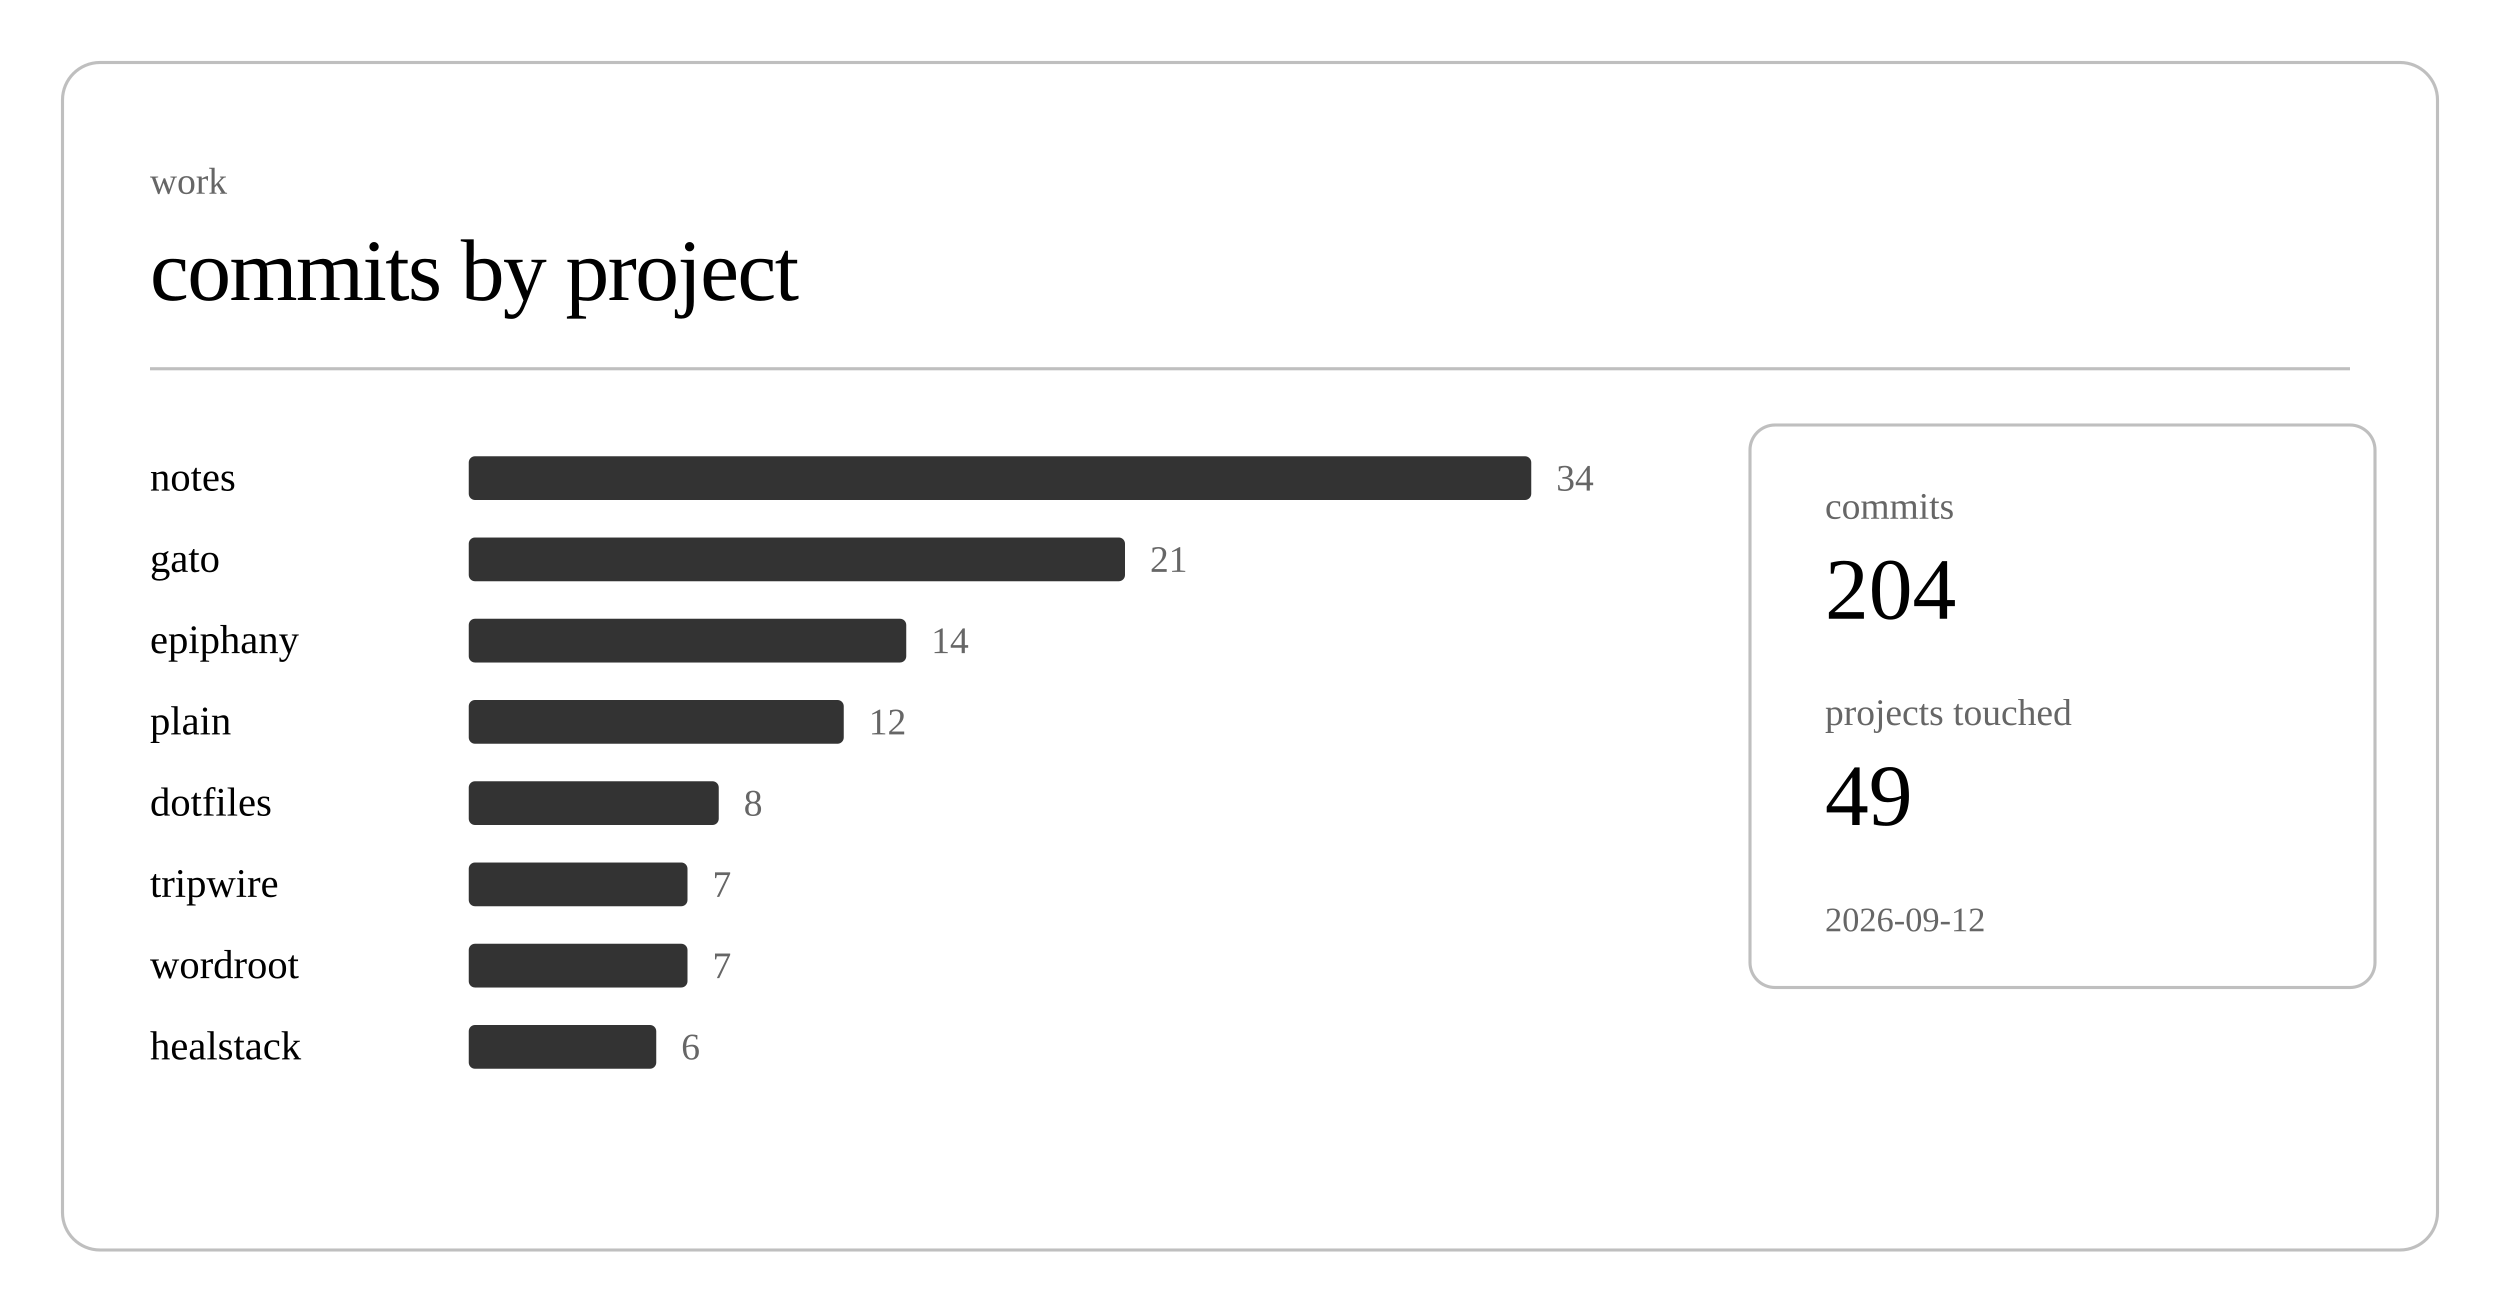
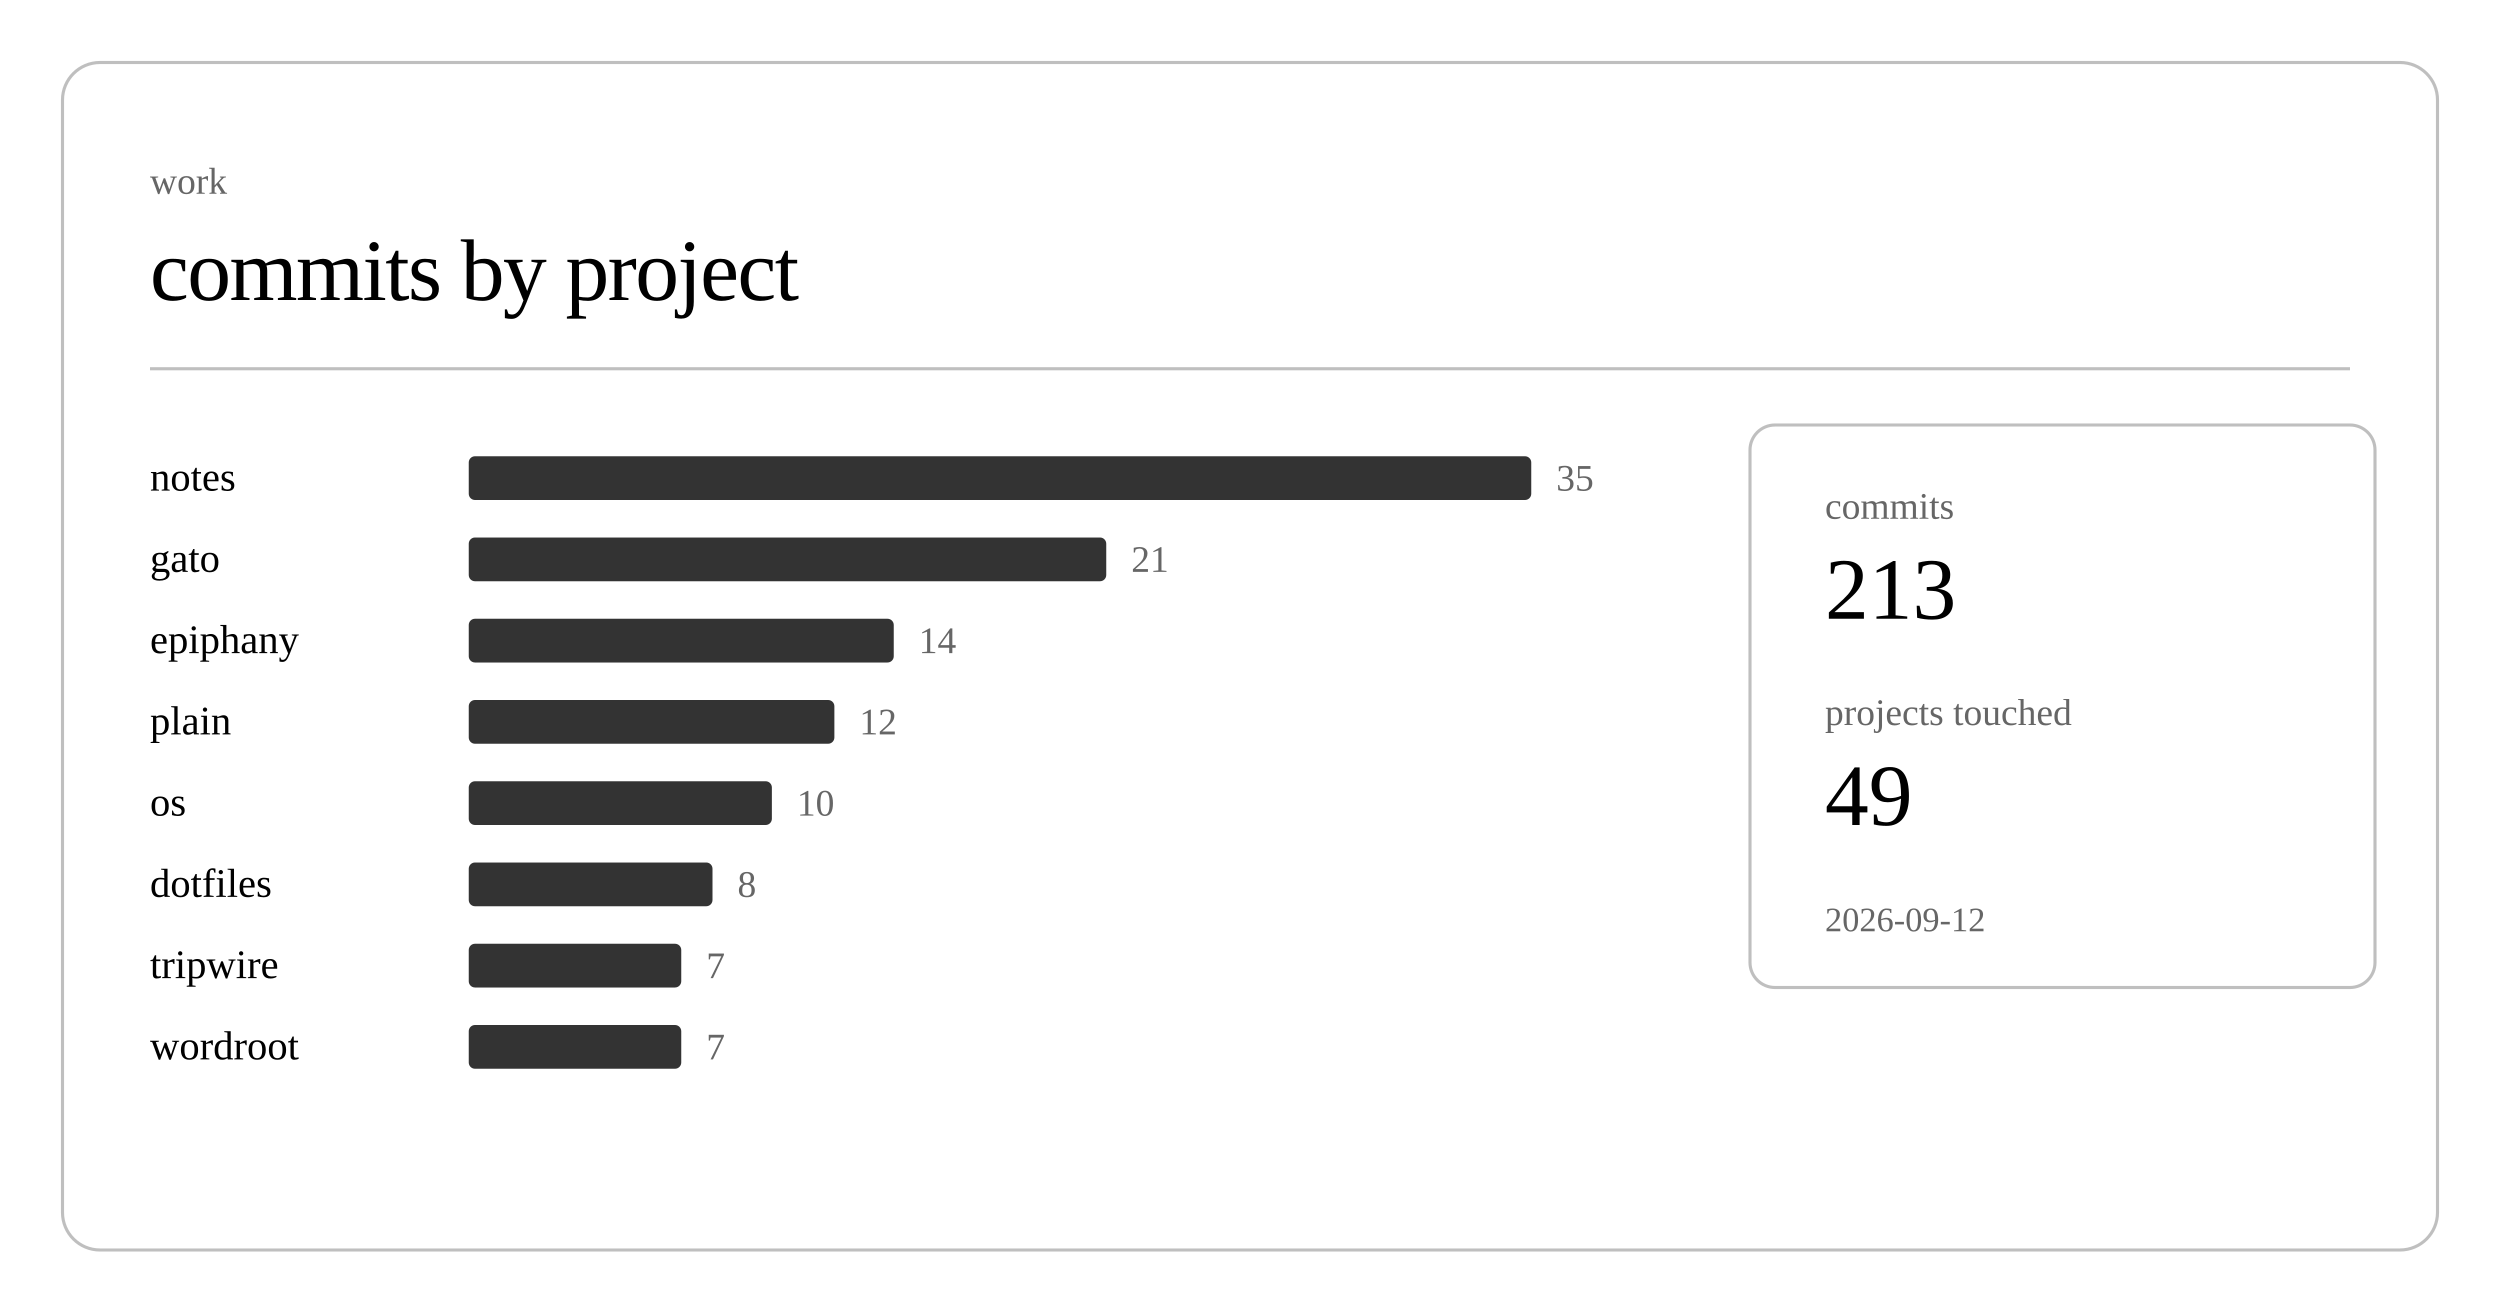
<svg xmlns="http://www.w3.org/2000/svg" class="post-header-svg" viewBox="0 0 800 420" width="800" height="420">
  <rect x="20" y="20" width="760" height="380" rx="12" ry="12" fill="none" stroke="currentColor" stroke-width="1" opacity="0.25" />
  <text fill="currentColor" x="48" y="62" font-size="12" opacity="0.6">work</text>
  <text fill="currentColor" x="48" y="96" font-size="28" font-weight="300" letter-spacing="-0.5">commits by project</text>
  <line stroke="currentColor" x1="48" y1="118" x2="752" y2="118" stroke-width="1" opacity="0.25" />
  <a href="https://github.com/nulljosh/notes">
    <text fill="currentColor" x="48" y="157" font-size="13">notes</text>
  </a>
  <rect x="150" y="146" width="340" height="14" rx="2" fill="currentColor" opacity="0.8" />
-   <text fill="currentColor" x="498" y="157" font-size="12" opacity="0.6">34</text>
+   <text fill="currentColor" x="498" y="157" font-size="12" opacity="0.6">35</text>
  <a href="https://github.com/nulljosh/gato">
    <text fill="currentColor" x="48" y="183" font-size="13">gato</text>
  </a>
-   <rect x="150" y="172" width="210" height="14" rx="2" fill="currentColor" opacity="0.8" />
-   <text fill="currentColor" x="368" y="183" font-size="12" opacity="0.6">21</text>
+   <rect x="150" y="172" width="204" height="14" rx="2" fill="currentColor" opacity="0.8" />
+   <text fill="currentColor" x="362" y="183" font-size="12" opacity="0.6">21</text>
  <a href="https://github.com/nulljosh/epiphany">
    <text fill="currentColor" x="48" y="209" font-size="13">epiphany</text>
  </a>
-   <rect x="150" y="198" width="140" height="14" rx="2" fill="currentColor" opacity="0.8" />
-   <text fill="currentColor" x="298" y="209" font-size="12" opacity="0.6">14</text>
+   <rect x="150" y="198" width="136" height="14" rx="2" fill="currentColor" opacity="0.8" />
+   <text fill="currentColor" x="294" y="209" font-size="12" opacity="0.6">14</text>
  <a href="https://github.com/nulljosh/plain">
    <text fill="currentColor" x="48" y="235" font-size="13">plain</text>
  </a>
-   <rect x="150" y="224" width="120" height="14" rx="2" fill="currentColor" opacity="0.8" />
-   <text fill="currentColor" x="278" y="235" font-size="12" opacity="0.6">12</text>
+   <rect x="150" y="224" width="117" height="14" rx="2" fill="currentColor" opacity="0.8" />
+   <text fill="currentColor" x="275" y="235" font-size="12" opacity="0.6">12</text>
+   <a href="https://github.com/nulljosh/os">
+     <text fill="currentColor" x="48" y="261" font-size="13">os</text>
+   </a>
+   <rect x="150" y="250" width="97" height="14" rx="2" fill="currentColor" opacity="0.8" />
+   <text fill="currentColor" x="255" y="261" font-size="12" opacity="0.6">10</text>
  <a href="https://github.com/nulljosh/dotfiles">
-     <text fill="currentColor" x="48" y="261" font-size="13">dotfiles</text>
+     <text fill="currentColor" x="48" y="287" font-size="13">dotfiles</text>
  </a>
-   <rect x="150" y="250" width="80" height="14" rx="2" fill="currentColor" opacity="0.8" />
-   <text fill="currentColor" x="238" y="261" font-size="12" opacity="0.6">8</text>
+   <rect x="150" y="276" width="78" height="14" rx="2" fill="currentColor" opacity="0.8" />
+   <text fill="currentColor" x="236" y="287" font-size="12" opacity="0.6">8</text>
  <a href="https://github.com/nulljosh/tripwire">
-     <text fill="currentColor" x="48" y="287" font-size="13">tripwire</text>
+     <text fill="currentColor" x="48" y="313" font-size="13">tripwire</text>
  </a>
-   <rect x="150" y="276" width="70" height="14" rx="2" fill="currentColor" opacity="0.8" />
-   <text fill="currentColor" x="228" y="287" font-size="12" opacity="0.6">7</text>
+   <rect x="150" y="302" width="68" height="14" rx="2" fill="currentColor" opacity="0.8" />
+   <text fill="currentColor" x="226" y="313" font-size="12" opacity="0.6">7</text>
  <a href="https://github.com/nulljosh/wordroot">
-     <text fill="currentColor" x="48" y="313" font-size="13">wordroot</text>
+     <text fill="currentColor" x="48" y="339" font-size="13">wordroot</text>
  </a>
-   <rect x="150" y="302" width="70" height="14" rx="2" fill="currentColor" opacity="0.8" />
-   <text fill="currentColor" x="228" y="313" font-size="12" opacity="0.6">7</text>
-   <a href="https://github.com/nulljosh/healstack">
-     <text fill="currentColor" x="48" y="339" font-size="13">healstack</text>
-   </a>
-   <rect x="150" y="328" width="60" height="14" rx="2" fill="currentColor" opacity="0.8" />
-   <text fill="currentColor" x="218" y="339" font-size="12" opacity="0.6">6</text>
+   <rect x="150" y="328" width="68" height="14" rx="2" fill="currentColor" opacity="0.8" />
+   <text fill="currentColor" x="226" y="339" font-size="12" opacity="0.6">7</text>
  <rect x="560" y="136" width="200" height="180" rx="8" ry="8" fill="none" stroke="currentColor" stroke-width="1" opacity="0.25" />
  <text fill="currentColor" x="584" y="166" font-size="12" opacity="0.6">commits</text>
-   <text fill="currentColor" x="584" y="198" font-size="28" font-weight="500">204</text>
+   <text fill="currentColor" x="584" y="198" font-size="28" font-weight="500">213</text>
  <text fill="currentColor" x="584" y="232" font-size="12" opacity="0.6">projects touched</text>
  <text fill="currentColor" x="584" y="264" font-size="28" font-weight="500">49</text>
  <text fill="currentColor" x="584" y="298" font-size="11" opacity="0.6">2026-09-12</text>
</svg>
